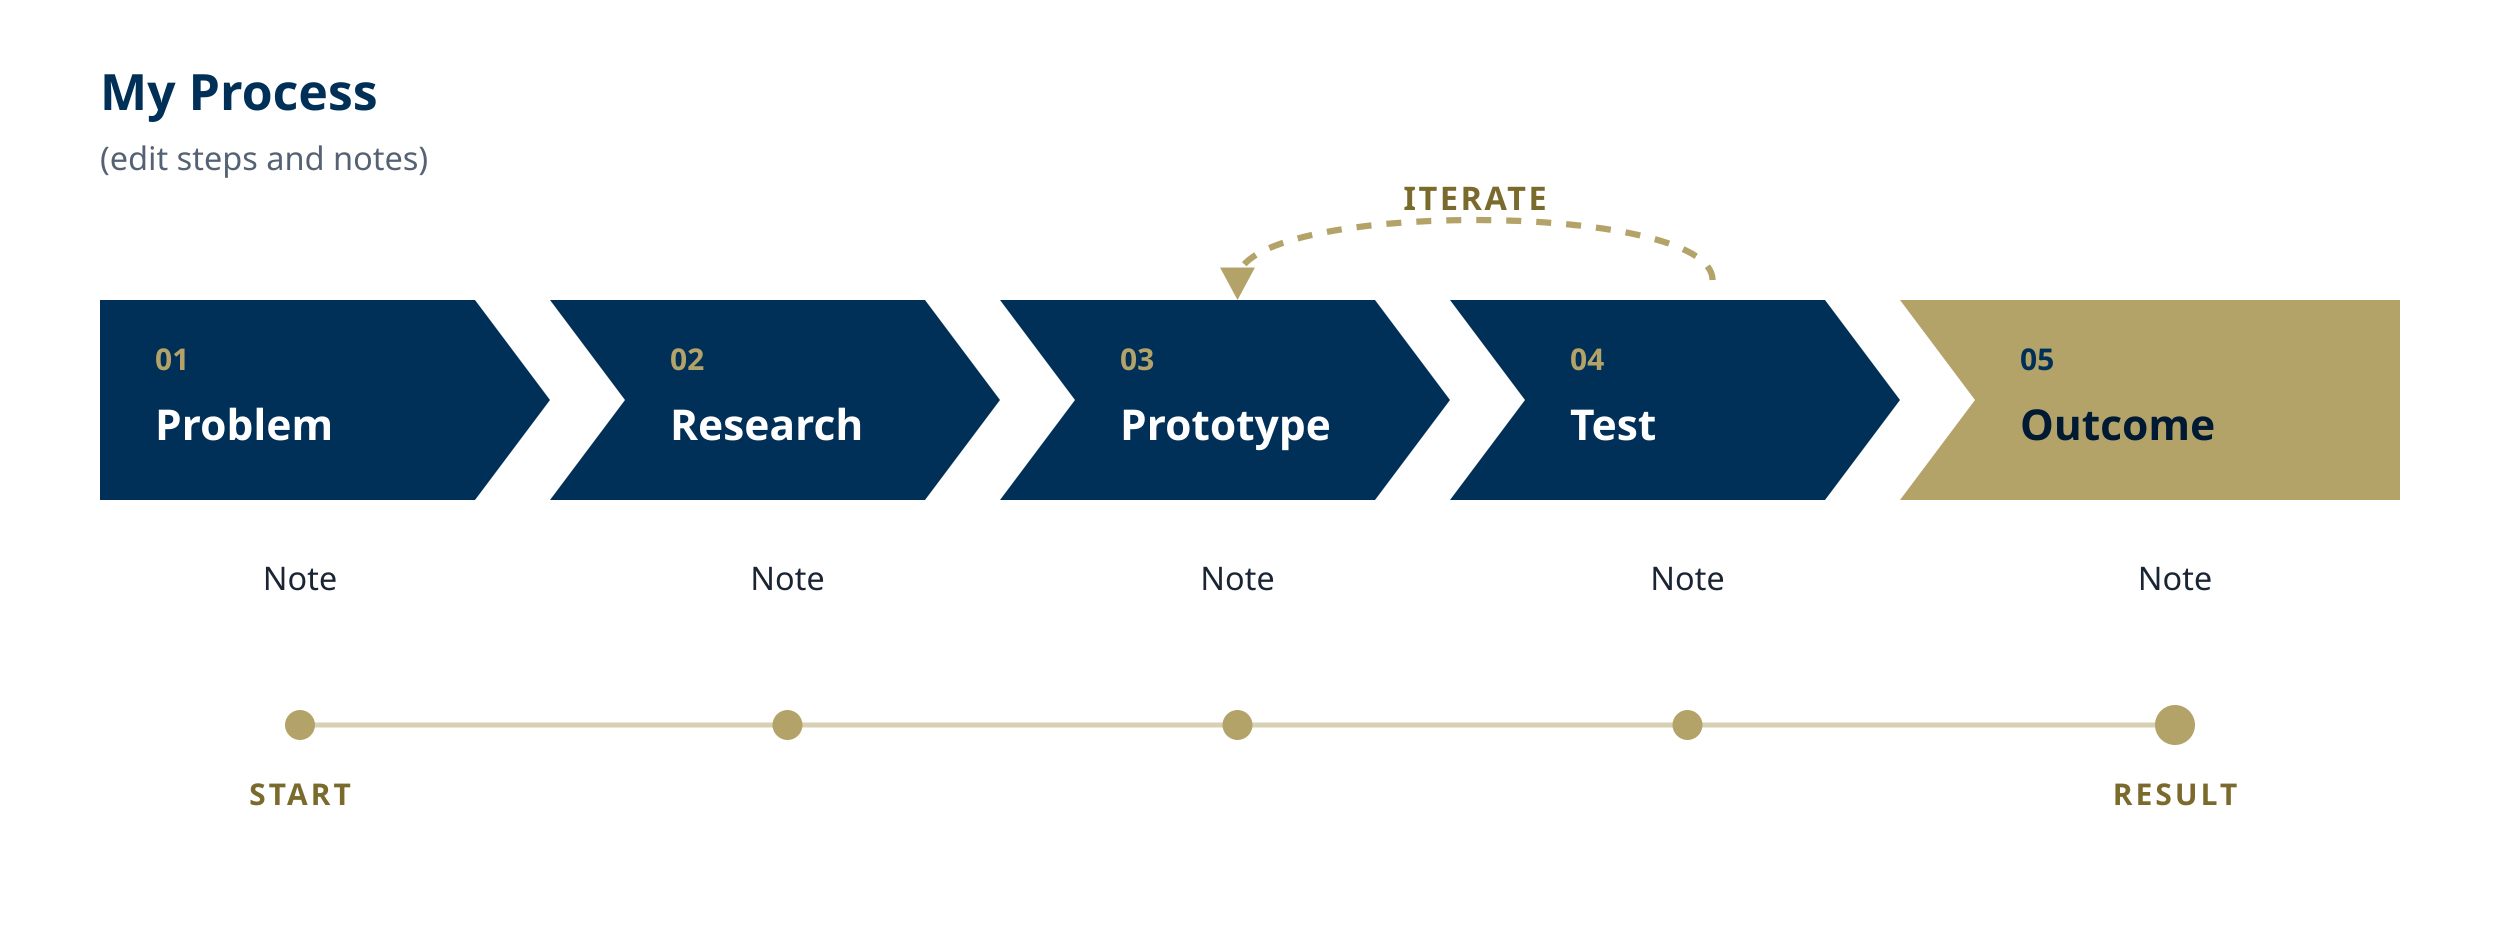
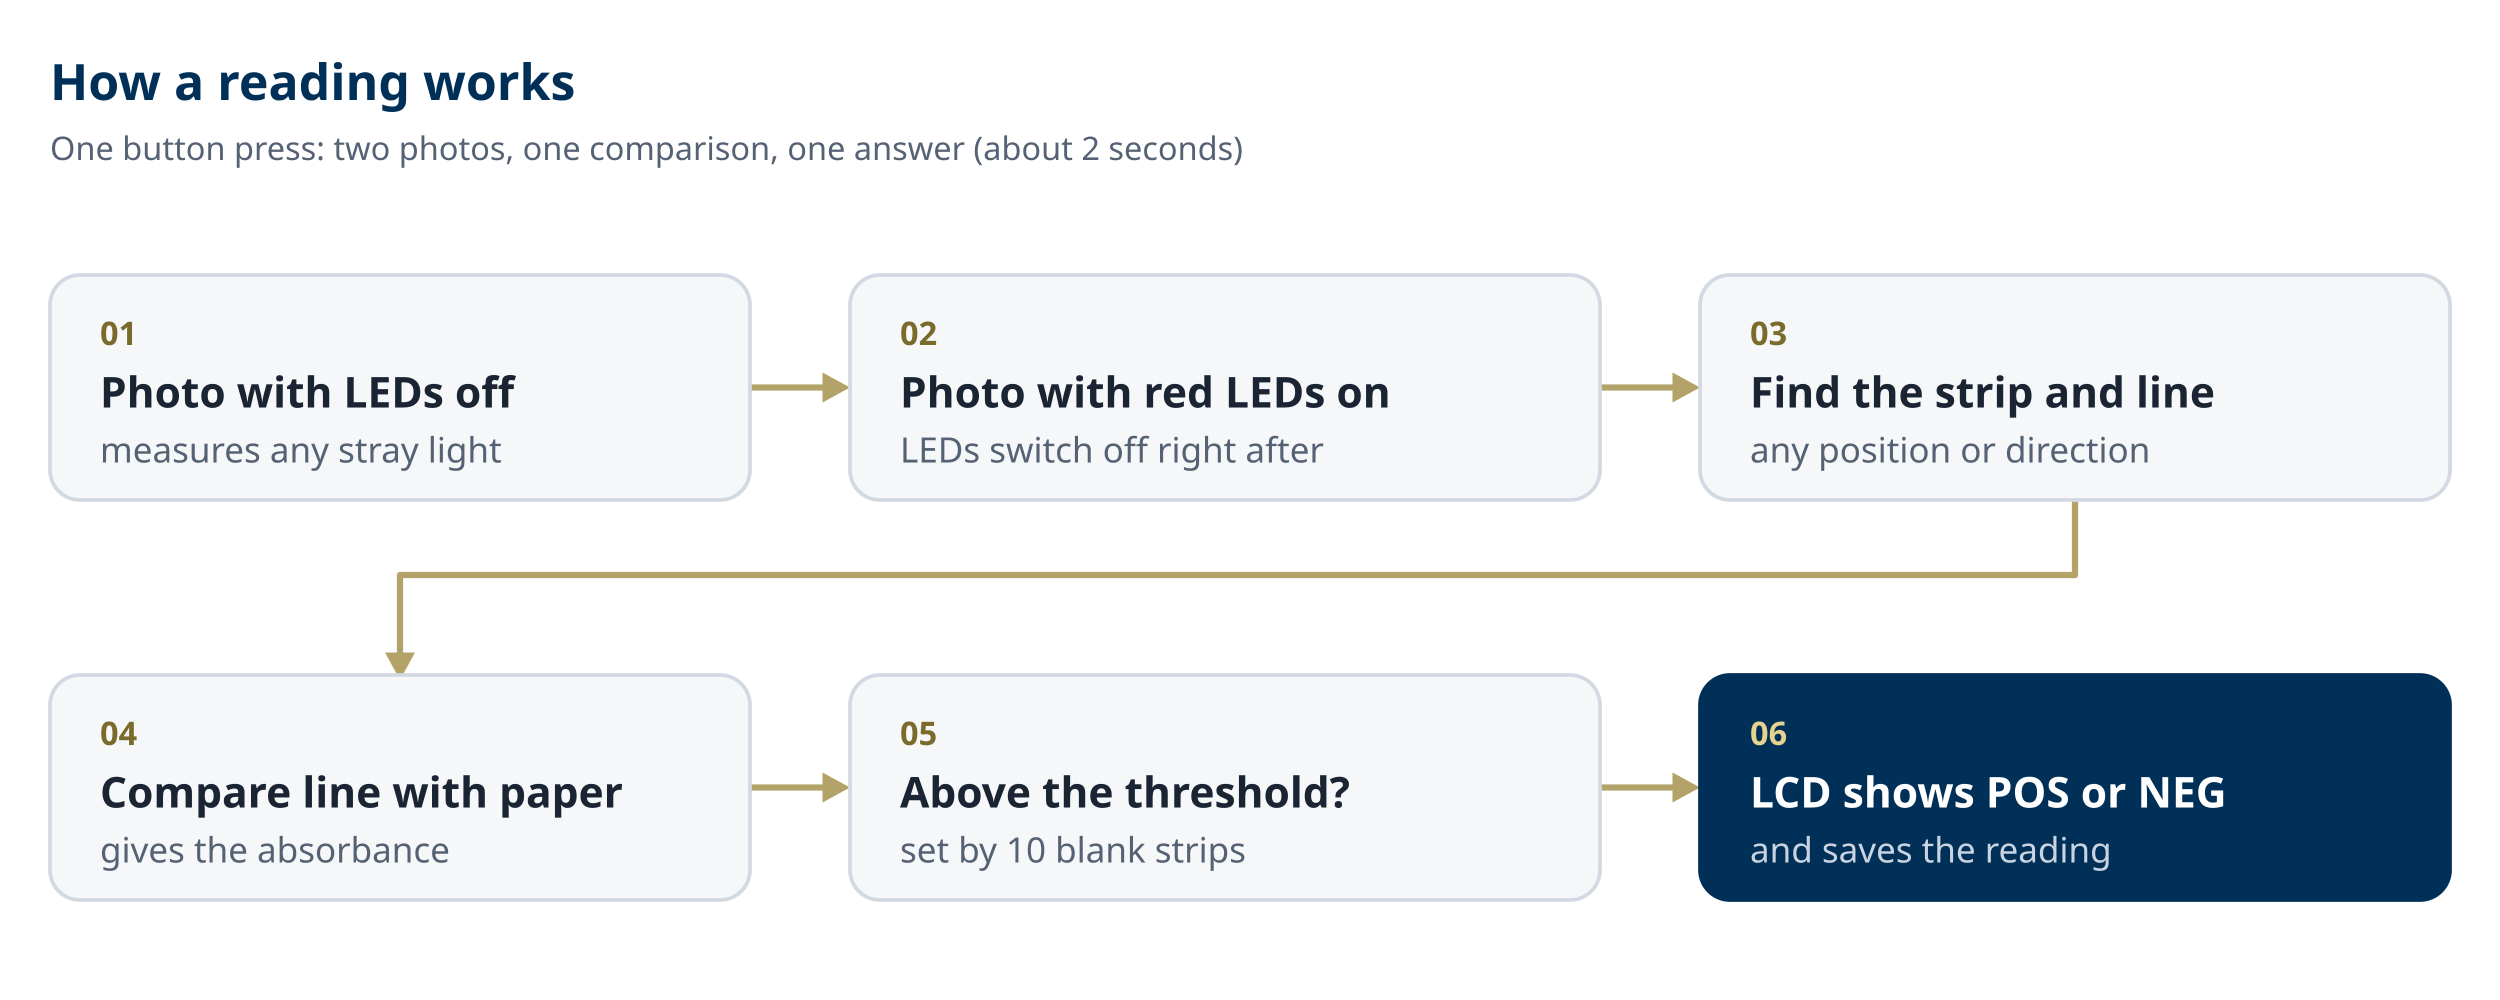
- <svg xmlns="http://www.w3.org/2000/svg" viewBox="0 0 1000 380" role="img" aria-label="Project process diagram: Problem, Research, Prototype, Test, Outcome, with a loop from Test back to Prototype">
+ <svg xmlns="http://www.w3.org/2000/svg" viewBox="0 0 1000 400" role="img" aria-labelledby="t d">
  <style>
    .bg { fill: #ffffff; }
    .title { fill: #003057; }
    .muted { fill: #556274; }
-     .stage { fill: #003057; }
-     .stage-end { fill: #b3a369; }
-     .stage-text { fill: #ffffff; }
-     .stage-end-text { fill: #001a33; }
-     .num { fill: #b3a369; }
-     .num-end { fill: #003057; }
-     .note { fill: #1a2433; }
-     .loop { stroke: #b3a369; }
-     .loop-head { fill: #b3a369; }
-     .phase { fill: #7a6a2c; }
+     .card { fill: #f6f7f9; stroke: #d3d9e2; }
+     .card-end { fill: #003057; stroke: #003057; }
+     .num { fill: #7a6a2c; }
+     .num-end { fill: #e5d38f; }
+     .head { fill: #1a2433; }
+     .head-end { fill: #ffffff; }
+     .sub { fill: #556274; }
+     .sub-end { fill: #c9d3e1; }
+     .flow { stroke: #b3a369; }
+     .flow-head { fill: #b3a369; }
    @media (prefers-color-scheme: dark) {
      .bg { fill: #121c2c; }
      .title { fill: #f2f5f9; }
      .muted { fill: #9aa8bb; }
-       .stage { fill: #1f3556; }
-       .stage-end { fill: #c9b97d; }
-       .stage-text { fill: #f2f5f9; }
-       .note { fill: #dfe6ef; }
-       .phase { fill: #d6c58a; }
+       .card { fill: #182437; stroke: #2a3a52; }
+       .card-end { fill: #c9b97d; stroke: #c9b97d; }
+       .num { fill: #d6c58a; }
+       .num-end { fill: #3a3218; }
+       .head { fill: #f2f5f9; }
+       .head-end { fill: #0b1320; }
+       .sub { fill: #9aa8bb; }
+       .sub-end { fill: #2a2a1e; }
    }
    text { font-family: "Segoe UI", system-ui, -apple-system, sans-serif; }
  </style>
-   <rect class="bg" width="1000" height="380" />
-   <text class="title" x="40" y="44" font-size="20" font-weight="700">My Process</text>
-   <text class="muted" x="40" y="68" font-size="13">(edit steps and notes)</text>
-   <path class="loop" d="M685 112 C685 80 495 80 495 112" fill="none" stroke-width="2.5" stroke-dasharray="6 6" />
-   <path class="loop-head" d="M495 120l-7-13h14z" />
-   <text class="phase" x="590" y="84" font-size="13" font-weight="700" text-anchor="middle" letter-spacing="1">ITERATE</text>
-   <g>
-     <path class="stage" d="M40 120h150l30 40-30 40H40z" />
-     <path class="stage" d="M220 120h150l30 40-30 40H220l30-40z" />
-     <path class="stage" d="M400 120h150l30 40-30 40H400l30-40z" />
-     <path class="stage" d="M580 120h150l30 40-30 40H580l30-40z" />
-     <path class="stage-end" d="M760 120h200v80H760l30-40z" />
+   <rect class="bg" width="1000" height="400" />
+   <text class="title" x="20" y="40" font-size="20" font-weight="700">How a reading works</text>
+   <text class="muted" x="20" y="64" font-size="13">One button press: two photos, one comparison, one answer (about 2 seconds)</text>
+   <g class="flow" fill="none" stroke-width="2.5" stroke-linecap="round" stroke-linejoin="round">
+     <path d="M300 155H330" />
+     <path d="M640 155H670" />
+     <path d="M830 200V230H160V262" />
+     <path d="M300 315H330" />
+     <path d="M640 315H670" />
  </g>
-   <g font-size="12" font-weight="700">
-     <text class="num" x="62" y="148">01</text>
-     <text class="num" x="268" y="148">02</text>
-     <text class="num" x="448" y="148">03</text>
-     <text class="num" x="628" y="148">04</text>
-     <text class="num-end" x="808" y="148">05</text>
+   <g class="flow-head">
+     <path d="M340 155l-11-6v12z" />
+     <path d="M680 155l-11-6v12z" />
+     <path d="M160 272l-6-11h12z" />
+     <path d="M340 315l-11-6v12z" />
+     <path d="M680 315l-11-6v12z" />
+   </g>
+   <rect class="card" x="20" y="110" width="280" height="90" rx="12" stroke-width="1.5" />
+   <rect class="card" x="340" y="110" width="300" height="90" rx="12" stroke-width="1.5" />
+   <rect class="card" x="680" y="110" width="300" height="90" rx="12" stroke-width="1.5" />
+   <rect class="card" x="20" y="270" width="280" height="90" rx="12" stroke-width="1.5" />
+   <rect class="card" x="340" y="270" width="300" height="90" rx="12" stroke-width="1.5" />
+   <rect class="card-end" x="680" y="270" width="300" height="90" rx="12" stroke-width="1.5" />
+   <g font-size="13" font-weight="700">
+     <text class="num" x="40" y="138">01</text>
+     <text class="num" x="360" y="138">02</text>
+     <text class="num" x="700" y="138">03</text>
+     <text class="num" x="40" y="298">04</text>
+     <text class="num" x="360" y="298">05</text>
+     <text class="num-end" x="700" y="298">06</text>
  </g>
  <g font-size="17" font-weight="700">
-     <text class="stage-text" x="62" y="176">Problem</text>
-     <text class="stage-text" x="268" y="176">Research</text>
-     <text class="stage-text" x="448" y="176">Prototype</text>
-     <text class="stage-text" x="628" y="176">Test</text>
-     <text class="stage-end-text" x="808" y="176">Outcome</text>
+     <text class="head" x="40" y="163">Photo with LEDs off</text>
+     <text class="head" x="360" y="163">Photo with red LEDs on</text>
+     <text class="head" x="700" y="163">Find the strip and line</text>
+     <text class="head" x="40" y="323">Compare line with paper</text>
+     <text class="head" x="360" y="323">Above the threshold?</text>
+     <text class="head-end" x="700" y="323">LCD shows POS or NEG</text>
  </g>
-   <g class="note" font-size="13" text-anchor="middle">
-     <text x="120" y="236">Note</text>
-     <text x="315" y="236">Note</text>
-     <text x="495" y="236">Note</text>
-     <text x="675" y="236">Note</text>
-     <text x="870" y="236">Note</text>
-   </g>
-   <path d="M120 290H870" stroke="#b3a369" stroke-opacity=".5" stroke-width="2" />
-   <g fill="#b3a369">
-     <circle cx="120" cy="290" r="6" />
-     <circle cx="315" cy="290" r="6" />
-     <circle cx="495" cy="290" r="6" />
-     <circle cx="675" cy="290" r="6" />
-     <circle cx="870" cy="290" r="8" />
-   </g>
-   <g class="phase" font-size="12" font-weight="700" text-anchor="middle" letter-spacing="1.2">
-     <text x="120" y="322">START</text>
-     <text x="870" y="322">RESULT</text>
+   <g font-size="14">
+     <text class="sub" x="40" y="185">measures any stray light</text>
+     <text class="sub" x="360" y="185">LEDs switch off right after</text>
+     <text class="sub" x="700" y="185">any position or direction</text>
+     <text class="sub" x="40" y="345">gives the absorbance</text>
+     <text class="sub" x="360" y="345">set by 10 blank strips</text>
+     <text class="sub-end" x="700" y="345">and saves the reading</text>
  </g>
</svg>
